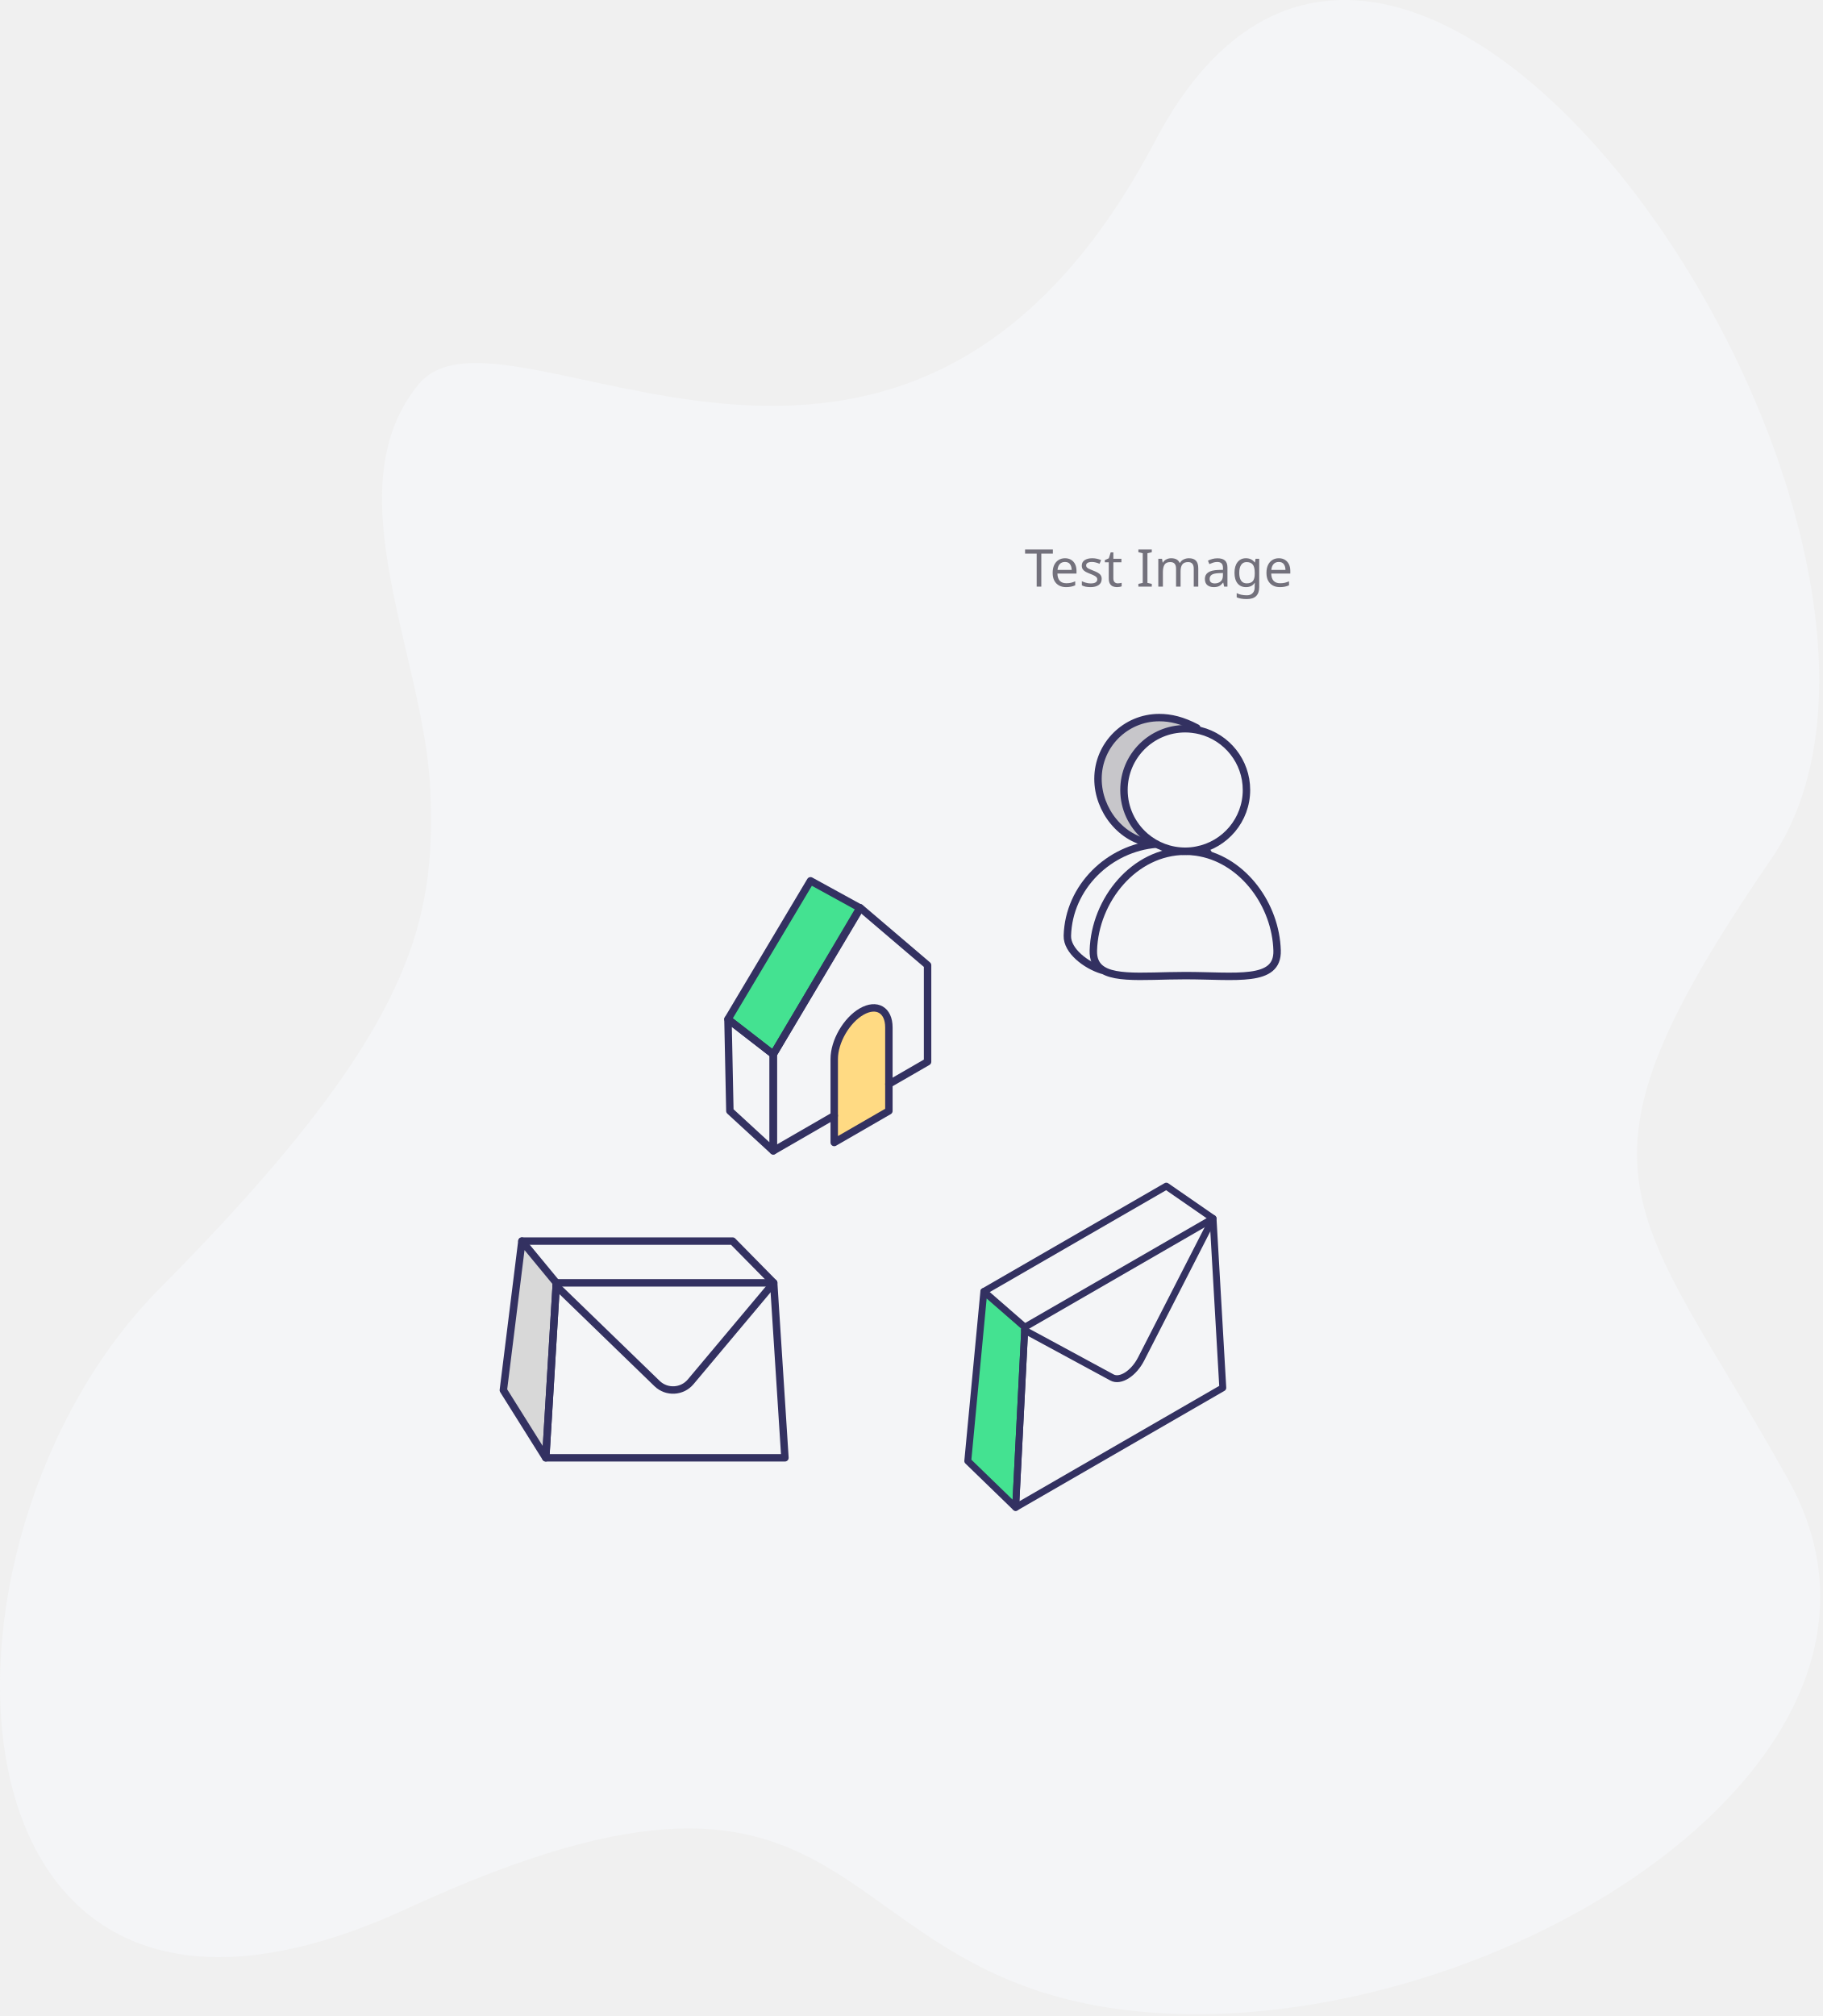
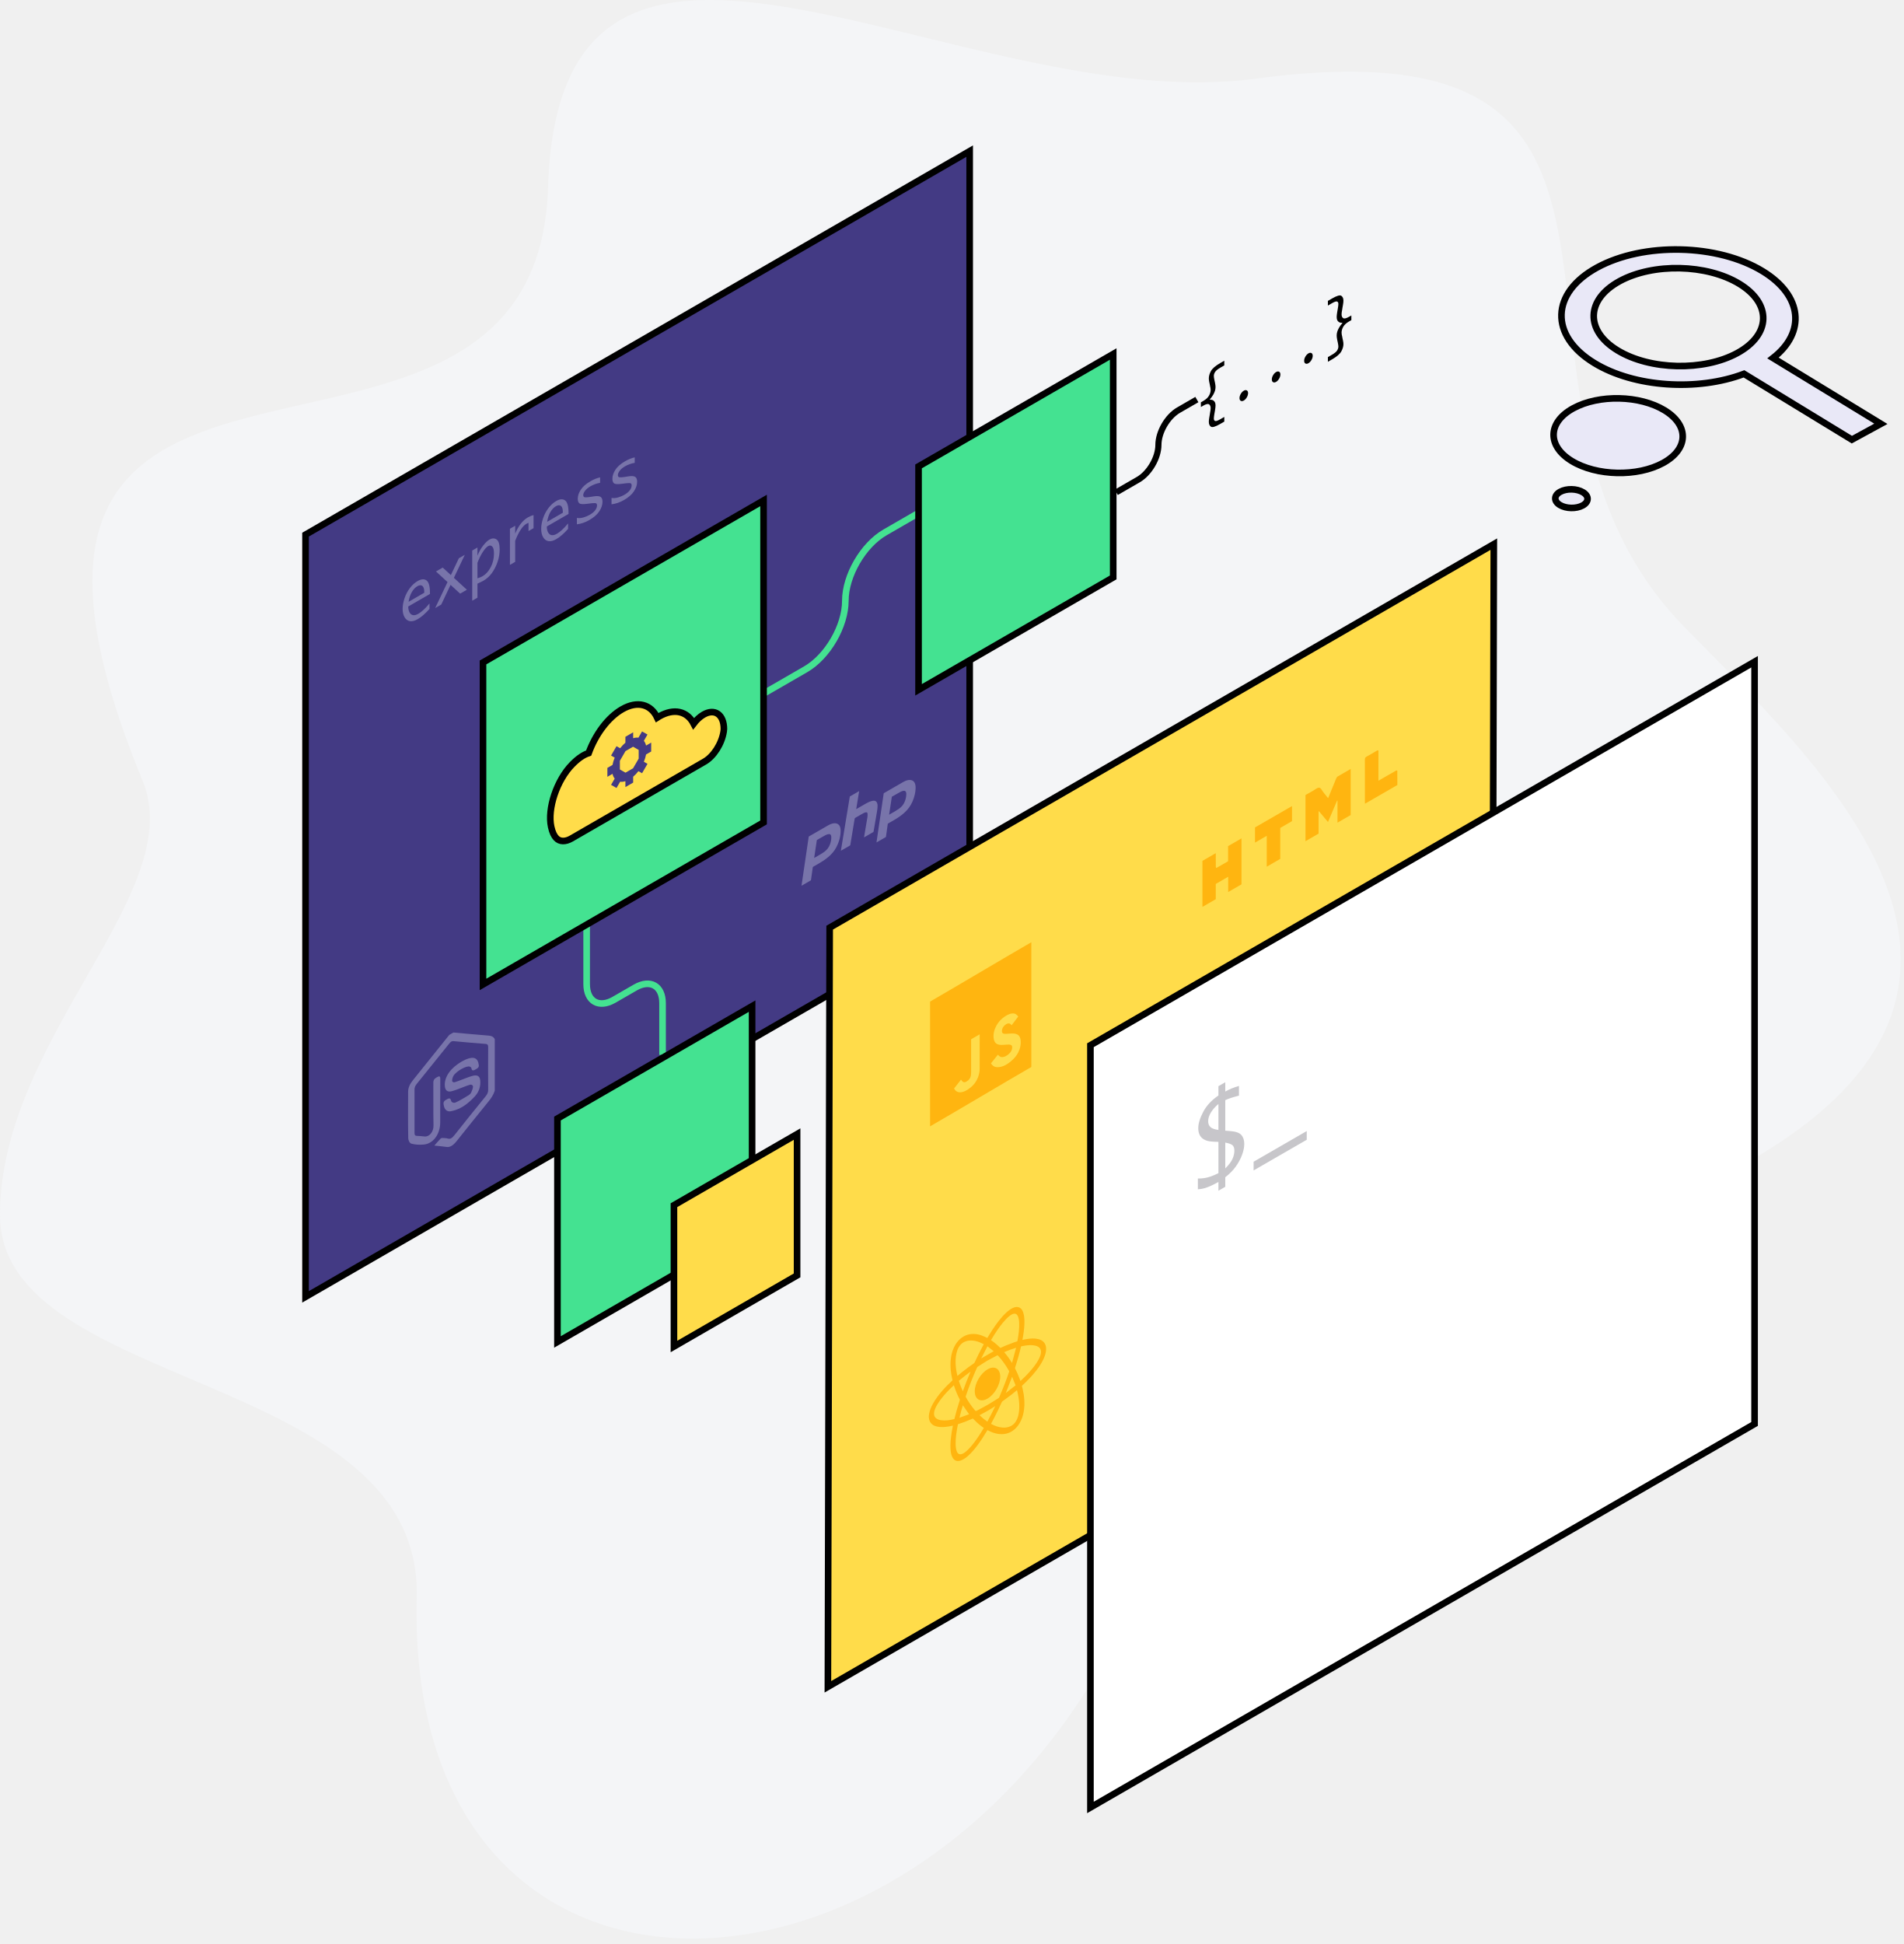
- <svg xmlns="http://www.w3.org/2000/svg" width="491px" height="543px" viewBox="0 0 491 543" version="1.1">
+ <svg xmlns="http://www.w3.org/2000/svg" xmlns:xlink="http://www.w3.org/1999/xlink" width="288px" height="294px" viewBox="0 0 288 294" version="1.1">
+   <defs>
+     <polygon id="path-1" points="0 0.823 287.5 0.823 287.5 294 0 294" />
+   </defs>
  <g id="Page-1" stroke="none" stroke-width="1" fill="none" fill-rule="evenodd">
-     <g id="Group">
-       <g id="Group-33">
-         <g id="Group-32">
-           <path d="M112.814,103.47 C136.065,75.37 243.018,167.477 311.219,37.903 C379.421,-91.671 535.976,145.621 477.074,231.483 C418.173,317.345 439.873,323.59 481.724,398.524 C523.575,473.458 404.222,548.393 311.219,542.148 C218.217,535.903 238.367,454.725 109.714,514.048 C-18.94,573.371 -25.14,415.696 43.062,347.007 C111.264,278.317 117.464,248.656 115.914,212.75 C114.364,176.844 89.563,131.571 112.814,103.47 Z" id="Stroke-29" fill="#F4F5F7" />
-           <path d="M224.73,307.724 L224.73,285.224 C224.73,280.53 228.026,274.822 232.091,272.474 C236.157,270.127 239.453,272.03 239.453,276.724 L239.453,299.224 L224.73,307.724 Z" id="Stroke-3" stroke="#333161" stroke-width="2" fill="#FFDA83" stroke-linecap="round" stroke-linejoin="round" />
-           <polygon id="Stroke-5" stroke="#333161" stroke-width="2" fill="#44E291" stroke-linecap="round" stroke-linejoin="round" points="208.307 283.974 196.102 274.521 218.343 237.242 231.77 244.612" />
-           <path d="M310.371,227.159 C302.161,226.219 295.781,218.239 295.781,209.779 C295.781,200.669 303.171,193.279 312.281,193.279 C315.371,193.279 318.538,194.027 322.403,196.059" id="Stroke-7" stroke="#333161" stroke-width="2" fill="#C7C6CA" stroke-linecap="round" stroke-linejoin="round" />
-           <path d="M296.781,261.279 C292.587,259.98 287.41,256.117 287.531,252.029 C287.901,238.939 298.741,228.369 311.601,227.359" id="Stroke-9" stroke="#333161" stroke-width="2" stroke-linecap="round" stroke-linejoin="round" />
-           <path d="M325.401,229.689 C324.071,229.419 322.691,229.279 321.281,229.279 C322.34,229.279 323.38,229.179 324.38,228.979 C324.731,229.199 325.071,229.439 325.401,229.689 Z" id="Stroke-11" stroke="#333161" stroke-width="2" stroke-linecap="round" stroke-linejoin="round" />
-           <path d="M335.781,212.779 C335.781,220.829 330.011,227.539 322.381,228.979 C321.381,229.179 320.341,229.279 319.281,229.279 C315.201,229.279 311.481,227.799 308.601,225.359 C308.521,225.299 308.451,225.229 308.371,225.159 C304.941,222.139 302.781,217.709 302.781,212.779 C302.781,203.669 310.171,196.279 319.281,196.279 C319.931,196.279 320.561,196.319 321.191,196.399 C321.927,196.483 322.647,196.616 323.35,196.794 C330.493,198.602 335.781,205.077 335.781,212.779 Z" id="Stroke-13" stroke="#333161" stroke-width="2" fill="#F4F5F7" stroke-linecap="round" stroke-linejoin="round" />
-           <path d="M344.031,256.029 C344.281,264.779 332.951,262.779 319.281,262.779 C307.371,262.779 297.241,264.299 295.001,258.899 L294.991,258.899 C294.661,258.109 294.501,257.159 294.531,256.029 C294.921,242.369 305.611,229.279 319.281,229.279 C320.691,229.279 322.071,229.419 323.401,229.689 C335.041,231.979 343.681,243.779 344.031,256.029 Z" id="Stroke-15" stroke="#333161" stroke-width="2" stroke-linecap="round" stroke-linejoin="round" />
-           <polygon id="Stroke-17" stroke="#333161" stroke-width="2" fill="#D8D8D8" stroke-linecap="round" stroke-linejoin="round" points="149.873 345.529 140.592 334.28 135.594 374.438 147.018 392.653" />
-           <polygon id="Stroke-19" stroke="#333161" stroke-width="2" stroke-linecap="round" stroke-linejoin="round" points="147.017 392.653 149.872 345.529 208.421 345.529 211.452 392.653" />
-           <path d="M149.781,346.279 L177.001,372.648 C179.584,375.151 183.748,374.935 186.059,372.18 L208.422,345.529 L197.346,334.279 L140.592,334.279" id="Stroke-21" stroke="#333161" stroke-width="2" stroke-linecap="round" stroke-linejoin="round" />
-           <polygon id="Stroke-23" stroke="#333161" stroke-width="1.861" fill="#44E291" stroke-linecap="round" stroke-linejoin="round" points="276.072 357.467 265.034 347.859 260.705 393.516 273.598 406.019" />
-           <polygon id="Stroke-25" stroke="#333161" stroke-width="1.861" stroke-linecap="round" stroke-linejoin="round" points="273.599 406.018 276.072 357.466 326.776 328.192 329.401 373.801" />
-           <path d="M275.992,358.263 L299.565,371.022 C301.802,372.233 305.408,369.936 307.41,366.025 L326.776,328.192 L314.185,319.48 L265.034,347.858" id="Stroke-27" stroke="#333161" stroke-width="1.861" stroke-linecap="round" stroke-linejoin="round" />
-           <polyline id="Stroke-1" stroke="#333161" stroke-width="2" stroke-linecap="round" stroke-linejoin="round" points="224.73 300.492 208.307 309.974 208.307 283.974 231.69 244.474 249.876 259.974 249.876 285.974 239.453 291.992" />
-           <polygon id="Stroke-2" stroke="#333161" stroke-width="2" stroke-linecap="round" stroke-linejoin="round" points="208.307 283.974 196.102 274.521 196.616 299.224 208.307 309.974" />
-         </g>
+     <g id="Group-108" transform="translate(0, -1)">
+       <g id="Group-3" transform="translate(0, 0.177)">
+         <mask id="mask-2" fill="white">
+           <use xlink:href="#path-1" />
+         </mask>
+         <g id="Clip-2" />
+         <path d="M21.589,118.936 C28.534,135.777 -0,157.797 -0,184.567 C-0,211.338 63.922,208.057 63.04,242.427 C61.314,309.784 135.193,309.579 167.532,251.062 C203.802,185.431 181.23,205.912 234.891,188.885 C324.701,160.387 277.131,118.557 254.753,95.62 C220.21,60.213 260.798,3.218 189.985,12.717 C145.11,18.737 84.63,-27.007 82.902,29.125 C81.176,85.257 -12.953,35.17 21.589,118.936" id="Fill-1" fill="#F4F5F7" mask="url(#mask-2)" />
      </g>
-       <text id="Test-Image" font-family="Menlo-Regular, Menlo" font-size="14" font-weight="normal" fill="#73717C">
-         <tspan x="276" y="158">Test Image</tspan>
-       </text>
+       <path d="M262.796,54.391 C257.706,57.169 249.591,56.988 244.671,53.988 C239.751,50.987 239.889,46.303 244.98,43.525 C250.069,40.747 258.185,40.928 263.105,43.928 C268.025,46.929 267.887,51.613 262.796,54.391 M241.586,41.455 C234.557,45.291 234.365,51.76 241.16,55.904 C247.23,59.605 256.812,60.189 263.8,57.539 L280.115,67.49 L284.505,65.095 L268.19,55.144 C273.164,51.266 272.686,45.714 266.616,42.012 C259.821,37.869 248.615,37.619 241.586,41.455" id="Fill-4" fill="#E9E8F7" />
+       <path d="M262.796,54.391 C257.706,57.169 249.591,56.988 244.671,53.988 C239.751,50.987 239.889,46.303 244.98,43.525 C250.069,40.747 258.185,40.928 263.105,43.928 C268.025,46.929 267.887,51.613 262.796,54.391 Z M241.586,41.455 C234.557,45.291 234.365,51.76 241.16,55.904 C247.23,59.605 256.812,60.189 263.8,57.539 L280.115,67.49 L284.505,65.095 L268.19,55.144 C273.164,51.266 272.686,45.714 266.616,42.012 C259.821,37.869 248.615,37.619 241.586,41.455 Z" id="Stroke-6" stroke="#000000" />
+       <path d="M251.787,63.053 C255.536,65.339 255.431,68.908 251.552,71.025 C247.674,73.141 241.491,73.004 237.742,70.718 C233.994,68.431 234.1,64.863 237.977,62.746 C241.855,60.629 248.039,60.767 251.787,63.053" id="Fill-8" fill="#E9E8F7" />
+       <path d="M251.787,63.053 C255.536,65.339 255.431,68.908 251.552,71.025 C247.674,73.141 241.491,73.004 237.742,70.718 C233.994,68.431 234.1,64.863 237.977,62.746 C241.855,60.629 248.039,60.767 251.787,63.053 Z" id="Stroke-10" stroke="#000000" />
+       <path d="M239.453,75.453 C240.39,76.025 240.363,76.917 239.394,77.446 C238.425,77.975 236.879,77.941 235.941,77.369 C235.005,76.798 235.031,75.905 236,75.376 C236.97,74.847 238.516,74.882 239.453,75.453" id="Fill-12" fill="#E9E8F7" />
+       <path d="M239.453,75.453 C240.39,76.025 240.363,76.917 239.394,77.446 C238.425,77.975 236.879,77.941 235.941,77.369 C235.005,76.798 235.031,75.905 236,75.376 C236.97,74.847 238.516,74.882 239.453,75.453 Z" id="Stroke-14" stroke="#000000" />
+       <polygon id="Fill-16" fill="#433A84" points="146.674 139.131 46.215 197.131 46.215 81.855 146.674 23.855" />
+       <polygon id="Stroke-18" stroke="#000000" points="146.674 139.131 46.215 197.131 46.215 81.855 146.674 23.855" />
+       <path d="M88.738,140.817 L88.738,149.836 C88.738,152.462 90.594,153.52 92.883,152.198 L96.076,150.355 C98.365,149.033 100.22,150.091 100.22,152.718 L100.22,160.539" id="Stroke-20" stroke="#44E291" />
+       <path d="M115.32,105.998 L121.867,102.218 C125.181,100.304 127.868,95.669 127.868,91.866 C127.868,88.062 130.555,83.428 133.87,81.514 L139.326,78.364" id="Stroke-22" stroke="#44E291" />
+       <polygon id="Fill-24" fill="#44E291" points="115.497 125.381 73.061 149.881 73.061 101.187 115.497 76.687" />
+       <polygon id="Stroke-26" stroke="#000000" points="115.497 125.381 73.061 149.881 73.061 101.187 115.497 76.687" />
+       <polygon id="Fill-28" fill="#44E291" points="168.387 88.325 138.942 105.325 138.942 71.537 168.387 54.536" />
+       <polygon id="Stroke-30" stroke="#000000" points="168.387 88.325 138.942 105.325 138.942 71.537 168.387 54.536" />
+       <polygon id="Fill-32" fill="#44E291" points="113.765 186.95 84.32 203.95 84.32 170.162 113.765 153.162" />
+       <polygon id="Stroke-34" stroke="#000000" points="113.765 186.95 84.32 203.95 84.32 170.162 113.765 153.162" />
+       <polygon id="Fill-36" fill="#FFDC4A" points="120.568 193.885 101.943 204.638 101.943 183.266 120.568 172.513" />
+       <polygon id="Stroke-38" stroke="#000000" points="120.568 193.885 101.943 204.638 101.943 183.266 120.568 172.513" />
+       <polygon id="Fill-40" fill="#FFDC4A" points="225.686 198.104 125.228 256.104 125.498 141.293 225.957 83.293" />
+       <polygon id="Stroke-42" stroke="#000000" points="225.686 198.104 125.228 256.104 125.498 141.293 225.957 83.293" />
+       <path d="M146.894,158.174 L146.894,158.282 C146.894,159.911 146.895,161.541 146.893,163.172 C146.893,163.304 146.886,163.442 146.868,163.584 C146.828,163.884 146.712,164.168 146.455,164.381 C146.063,164.704 145.791,164.759 145.57,164.535 C145.51,164.474 145.458,164.402 145.404,164.334 C145.391,164.318 145.379,164.301 145.364,164.28 C145.011,164.729 144.663,165.173 144.315,165.615 C144.32,165.631 144.322,165.64 144.326,165.647 C144.539,166.018 144.849,166.222 145.292,166.192 C145.799,166.156 146.328,165.872 146.861,165.429 C147.306,165.059 147.668,164.586 147.909,163.99 C148.104,163.506 148.183,163.05 148.184,162.622 C148.188,160.912 148.187,159.205 148.187,157.498 C148.187,157.476 148.184,157.456 148.182,157.43 C147.754,157.677 147.331,157.922 146.894,158.174 M149.895,161.813 C149.908,161.835 149.915,161.851 149.924,161.865 C150.13,162.18 150.412,162.374 150.789,162.393 C151.598,162.435 152.444,161.996 153.305,161.144 C153.687,160.767 153.989,160.306 154.189,159.777 C154.366,159.313 154.415,158.891 154.396,158.493 C154.37,157.909 154.164,157.533 153.753,157.39 C153.481,157.294 153.173,157.287 152.855,157.306 C152.59,157.321 152.32,157.352 152.06,157.355 C151.934,157.356 151.813,157.331 151.71,157.281 C151.474,157.166 151.47,156.522 151.951,156.078 C152.233,155.817 152.61,155.657 152.856,155.883 C152.912,155.935 152.961,155.995 153.018,156.055 C153.35,155.618 153.682,155.181 154.014,154.745 C154.011,154.734 154.011,154.726 154.007,154.721 C153.792,154.414 153.508,154.227 153.1,154.271 C152.617,154.323 152.115,154.591 151.611,155.016 C151.137,155.416 150.757,155.926 150.505,156.561 C150.318,157.032 150.263,157.46 150.287,157.862 C150.318,158.38 150.491,158.74 150.84,158.905 C151.114,159.034 151.436,159.043 151.772,159.019 C152.044,159 152.319,158.973 152.585,158.97 C152.711,158.968 152.831,158.994 152.935,159.043 C153.096,159.119 153.136,159.323 153.087,159.592 C153.033,159.888 152.867,160.136 152.653,160.342 C152.324,160.661 151.994,160.833 151.671,160.87 C151.371,160.905 151.164,160.761 150.991,160.558 C150.976,160.542 150.961,160.527 150.945,160.508 C150.592,160.946 150.247,161.376 149.895,161.813 M140.684,171.345 L140.684,152.476 C145.29,149.817 151.395,146.158 156,143.499 L156,162.368 C151.395,165.027 145.29,168.686 140.684,171.345" id="Fill-44" fill="#FFB510" />
+       <path d="M199.45,123.731 L199.45,127.074 C198.778,127.462 198.136,127.833 197.473,128.215 L197.473,121.232 C197.993,120.932 198.501,120.678 199.002,120.338 C199.442,120.039 199.693,120.067 199.892,120.4 C200.142,120.819 200.46,121.161 200.749,121.535 C200.788,121.585 200.833,121.63 200.897,121.704 C200.985,121.49 201.057,121.315 201.129,121.141 C201.454,120.343 201.775,119.546 202.106,118.75 C202.15,118.644 202.238,118.492 202.306,118.451 C202.967,118.056 203.627,117.68 204.304,117.289 L204.304,124.265 C203.654,124.641 202.997,125.02 202.313,125.415 L202.313,122.087 C202.291,122.089 202.267,122.092 202.245,122.094 C201.795,123.152 201.345,124.21 200.875,125.313 C200.404,124.752 199.955,124.215 199.506,123.679 C199.487,123.696 199.469,123.713 199.45,123.731" id="Fill-46" fill="#FFB510" />
+       <path d="M187.789,127.793 L187.789,134.745 C187.124,135.128 186.467,135.508 185.78,135.904 L185.78,133.595 C185.143,133.963 184.532,134.316 183.9,134.681 L183.9,136.988 C183.221,137.38 182.562,137.76 181.882,138.153 L181.882,131.193 C182.549,130.808 183.207,130.428 183.901,130.027 L183.901,130.777 C183.901,131.224 183.896,131.673 183.906,132.114 C183.908,132.185 183.976,132.275 184.017,132.253 C184.59,131.935 185.164,131.6 185.763,131.254 L185.763,128.962 C186.449,128.566 187.111,128.184 187.789,127.793" id="Fill-48" fill="#FFB510" />
+       <path d="M195.432,122.905 L195.432,125.183 C194.848,125.521 194.269,125.855 193.653,126.211 L193.653,130.894 C192.957,131.295 192.299,131.676 191.612,132.072 L191.612,127.404 C191.004,127.754 190.425,128.089 189.833,128.43 L189.833,126.137 C191.697,125.062 193.552,123.99 195.432,122.905" id="Fill-50" fill="#FFB510" />
+       <path d="M208.503,119.076 C208.978,118.802 209.419,118.547 209.861,118.291 C210.298,118.04 210.733,117.782 211.17,117.543 C211.236,117.507 211.357,117.525 211.358,117.573 C211.371,118.278 211.367,118.993 211.367,119.722 C209.726,120.671 208.11,121.603 206.471,122.549 C206.467,122.451 206.459,122.361 206.459,122.264 C206.459,120.138 206.463,118.01 206.454,115.888 C206.453,115.639 206.513,115.534 206.728,115.415 C207.241,115.136 207.756,114.837 208.27,114.526 C208.455,114.415 208.508,114.451 208.507,114.663 C208.499,116.025 208.503,117.382 208.503,118.74 L208.503,119.076 Z" id="Fill-52" fill="#FFB510" />
+       <polygon id="Fill-54" fill="#FFFFFF" points="265.4 216.351 164.941 274.351 164.941 159.075 265.4 101.075" />
+       <polygon id="Stroke-56" stroke="#000000" points="265.4 216.351 164.941 274.351 164.941 159.075 265.4 101.075" />
+       <path d="M185.337,173.8 L185.337,177.706 C185.875,177.175 186.238,176.695 186.429,176.265 C186.618,175.836 186.714,175.423 186.714,175.027 C186.714,174.642 186.62,174.366 186.433,174.2 C186.245,174.033 185.88,173.9 185.337,173.8 Z M184.301,171.884 L184.301,167.961 C183.803,168.379 183.419,168.816 183.15,169.271 C182.881,169.727 182.748,170.154 182.748,170.557 C182.748,170.936 182.861,171.234 183.091,171.449 C183.321,171.665 183.725,171.81 184.301,171.884 Z M184.301,181.082 L184.301,179.749 C183.97,179.94 183.626,180.118 183.271,180.284 C182.914,180.45 182.58,180.582 182.269,180.68 C181.957,180.778 181.599,180.839 181.193,180.863 L181.193,179.233 C181.52,179.237 181.839,179.217 182.154,179.171 C182.468,179.126 182.799,179.042 183.148,178.92 C183.496,178.798 183.881,178.632 184.301,178.424 L184.301,173.693 L183.508,173.659 C182.004,173.604 181.252,172.923 181.252,171.615 C181.252,170.919 181.502,170.096 182.002,169.149 C182.501,168.201 183.268,167.378 184.301,166.678 L184.301,165.269 L185.337,164.671 L185.337,166.08 C185.922,165.743 186.612,165.46 187.409,165.233 L187.409,166.701 L187.149,166.766 C186.402,166.961 185.798,167.165 185.337,167.38 L185.337,172 L186.169,172.063 C186.95,172.128 187.485,172.325 187.775,172.656 C188.064,172.988 188.209,173.433 188.209,173.993 C188.209,174.497 188.099,175.05 187.879,175.649 C187.659,176.249 187.343,176.837 186.933,177.414 C186.523,177.991 185.99,178.532 185.337,179.04 L185.337,180.484 L184.301,181.082 Z" id="Fill-58" fill="#C7C6CA" />
+       <polygon id="Fill-60" fill="#C7C6CA" points="189.622 178.009 189.622 176.693 197.66 172.052 197.66 173.368" />
+       <path d="M61.8,92.016 L64.175,90.644 L64.175,90.513 C64.175,90.067 64.079,89.767 63.89,89.615 C63.699,89.462 63.445,89.475 63.126,89.66 C62.805,89.847 62.528,90.141 62.293,90.543 C62.058,90.947 61.894,91.438 61.8,92.016 Z M64.967,93.091 C64.334,93.799 63.734,94.32 63.169,94.645 C62.74,94.894 62.356,94.993 62.018,94.942 C61.68,94.894 61.409,94.701 61.205,94.364 C61.002,94.025 60.901,93.599 60.901,93.081 C60.901,92.581 60.997,92.046 61.191,91.475 C61.383,90.906 61.654,90.391 62.001,89.934 C62.348,89.478 62.734,89.127 63.159,88.882 C63.726,88.555 64.18,88.523 64.524,88.787 C64.865,89.053 65.035,89.668 65.035,90.632 L65.035,90.828 L61.753,92.722 C61.753,93.102 61.823,93.409 61.96,93.642 C62.098,93.876 62.279,94.008 62.504,94.034 C62.729,94.062 62.985,93.993 63.272,93.828 C63.783,93.532 64.35,93.01 64.967,92.26 L64.967,93.091 Z" id="Fill-62" fill="#7874AA" />
+       <polygon id="Fill-64" fill="#7874AA" points="66.744 92.429 65.828 92.958 67.694 89.03 65.946 87.424 66.965 86.836 68.199 87.97 69.408 85.426 70.308 84.906 68.658 88.39 70.62 90.192 69.601 90.779 68.154 89.452" />
+       <path d="M72.221,86.114 L72.221,88.46 C72.507,88.379 72.772,88.27 73.013,88.13 C73.493,87.853 73.899,87.403 74.226,86.781 C74.555,86.159 74.719,85.471 74.719,84.721 C74.719,84.175 74.63,83.816 74.45,83.647 C74.272,83.475 74.068,83.456 73.842,83.587 C73.593,83.73 73.322,84.03 73.024,84.489 C72.727,84.948 72.458,85.49 72.221,86.114 Z M72.221,85.031 C72.465,84.434 72.756,83.922 73.095,83.494 C73.433,83.067 73.743,82.772 74.029,82.607 C74.426,82.378 74.784,82.369 75.102,82.58 C75.421,82.791 75.581,83.296 75.581,84.098 C75.581,84.732 75.475,85.358 75.262,85.977 C75.051,86.597 74.768,87.153 74.417,87.645 C74.064,88.138 73.627,88.534 73.108,88.835 C72.959,88.92 72.732,89.033 72.425,89.174 C72.38,89.194 72.312,89.226 72.221,89.267 L72.221,91.391 L71.428,91.849 L71.428,84.26 L72.221,83.802 L72.221,85.031 Z" id="Fill-66" fill="#7874AA" />
+       <path d="M77.133,86.431 L77.133,80.966 L77.927,80.508 L77.927,81.702 C78.173,81.11 78.457,80.609 78.777,80.202 C79.096,79.792 79.453,79.475 79.845,79.249 C80.131,79.083 80.419,78.968 80.705,78.903 L80.705,80.875 L79.944,81.316 L79.944,80.068 C79.809,80.119 79.704,80.166 79.627,80.211 C79.331,80.381 79.041,80.683 78.757,81.114 C78.472,81.547 78.195,82.107 77.927,82.798 L77.927,85.973 L77.133,86.431 Z" id="Fill-68" fill="#7874AA" />
+       <path d="M82.76,79.914 L85.135,78.542 L85.135,78.411 C85.135,77.966 85.039,77.666 84.85,77.513 C84.659,77.36 84.405,77.374 84.086,77.559 C83.765,77.745 83.488,78.039 83.252,78.442 C83.018,78.845 82.854,79.336 82.76,79.914 Z M85.927,80.989 C85.294,81.698 84.694,82.218 84.129,82.544 C83.699,82.792 83.316,82.891 82.978,82.841 C82.64,82.792 82.368,82.599 82.165,82.262 C81.962,81.924 81.861,81.497 81.861,80.979 C81.861,80.479 81.956,79.945 82.151,79.374 C82.343,78.804 82.614,78.29 82.961,77.833 C83.307,77.377 83.694,77.026 84.119,76.781 C84.686,76.454 85.14,76.422 85.484,76.686 C85.825,76.952 85.995,77.567 85.995,78.531 L85.995,78.726 L82.713,80.621 C82.713,81 82.781,81.307 82.92,81.541 C83.058,81.775 83.239,81.907 83.464,81.933 C83.689,81.961 83.945,81.892 84.232,81.726 C84.741,81.431 85.309,80.908 85.927,80.158 L85.927,80.989 Z" id="Fill-70" fill="#7874AA" />
+       <path d="M87.263,80.294 L87.263,79.33 C87.581,79.385 87.918,79.357 88.273,79.249 C88.628,79.14 88.93,79.014 89.177,78.871 C89.578,78.64 89.867,78.398 90.043,78.148 C90.22,77.898 90.306,77.663 90.306,77.441 C90.306,77.294 90.266,77.192 90.184,77.135 C90.101,77.079 89.896,77.067 89.57,77.103 L89.296,77.134 L88.746,77.201 C88.156,77.279 87.784,77.249 87.629,77.113 C87.473,76.982 87.394,76.756 87.394,76.436 C87.394,75.986 87.546,75.528 87.85,75.063 C88.153,74.597 88.645,74.169 89.325,73.776 C89.834,73.482 90.317,73.289 90.772,73.195 L90.772,74.022 C90.248,74.108 89.755,74.286 89.295,74.552 C88.958,74.747 88.695,74.965 88.506,75.21 C88.317,75.455 88.223,75.678 88.223,75.879 C88.223,76.075 88.304,76.185 88.47,76.206 C88.632,76.23 88.896,76.213 89.263,76.155 L89.802,76.069 C90.293,75.991 90.638,76.015 90.838,76.141 C91.035,76.268 91.135,76.513 91.135,76.876 C91.135,77.348 90.976,77.829 90.659,78.316 C90.342,78.804 89.835,79.25 89.139,79.652 C88.531,80.003 87.906,80.217 87.263,80.294" id="Fill-72" fill="#7874AA" />
+       <path d="M92.502,77.268 L92.502,76.305 C92.82,76.359 93.156,76.331 93.513,76.223 C93.867,76.115 94.169,75.988 94.417,75.846 C94.816,75.614 95.106,75.373 95.282,75.122 C95.459,74.872 95.546,74.638 95.546,74.415 C95.546,74.268 95.506,74.166 95.423,74.11 C95.341,74.053 95.136,74.042 94.808,74.078 L94.535,74.108 L93.985,74.176 C93.395,74.254 93.023,74.223 92.868,74.088 C92.712,73.956 92.634,73.73 92.634,73.411 C92.634,72.96 92.786,72.502 93.089,72.037 C93.391,71.572 93.883,71.143 94.564,70.75 C95.073,70.456 95.556,70.263 96.01,70.169 L96.01,70.997 C95.487,71.083 94.995,71.26 94.533,71.527 C94.197,71.721 93.935,71.939 93.746,72.184 C93.557,72.429 93.462,72.652 93.462,72.854 C93.462,73.05 93.543,73.159 93.708,73.181 C93.871,73.205 94.136,73.187 94.502,73.129 L95.041,73.044 C95.533,72.965 95.877,72.989 96.076,73.116 C96.274,73.243 96.374,73.487 96.374,73.85 C96.374,74.322 96.216,74.803 95.898,75.291 C95.582,75.778 95.075,76.225 94.378,76.626 C93.771,76.977 93.145,77.191 92.502,77.268" id="Fill-74" fill="#7874AA" />
+       <path d="M182.981,61.434 C183.226,61.44 183.406,61.483 183.522,61.559 C183.636,61.637 183.721,61.733 183.78,61.852 C183.835,61.97 183.864,62.126 183.864,62.32 C183.864,62.494 183.837,62.736 183.786,63.047 L183.685,63.624 C183.632,63.938 183.607,64.163 183.607,64.3 C183.607,64.486 183.668,64.607 183.794,64.664 C183.921,64.72 184.18,64.635 184.573,64.408 L185.19,64.052 L185.19,64.76 L184.566,65.12 C183.839,65.539 183.374,65.675 183.163,65.529 C182.954,65.381 182.85,65.139 182.85,64.801 C182.85,64.621 182.87,64.417 182.91,64.187 L182.981,63.781 L183.048,63.344 L183.096,63.074 C183.115,62.951 183.125,62.836 183.125,62.73 C183.125,62.447 183.042,62.252 182.876,62.147 C182.71,62.041 182.418,62.11 182.001,62.351 L181.648,62.555 L181.648,61.847 L182.001,61.643 C182.415,61.405 182.704,61.139 182.873,60.843 C183.041,60.549 183.125,60.253 183.125,59.958 C183.125,59.849 183.115,59.748 183.096,59.655 L183.048,59.445 L182.981,59.087 L182.91,58.763 C182.87,58.576 182.85,58.392 182.85,58.213 C182.85,57.878 182.954,57.516 183.163,57.125 C183.374,56.735 183.839,56.331 184.566,55.912 L185.19,55.552 L185.19,56.259 L184.573,56.615 C184.183,56.84 183.923,57.055 183.798,57.258 C183.669,57.462 183.607,57.658 183.607,57.847 C183.607,57.981 183.632,58.176 183.685,58.429 L183.786,58.892 C183.837,59.142 183.864,59.352 183.864,59.526 C183.864,59.722 183.835,59.91 183.78,60.094 C183.721,60.277 183.636,60.474 183.522,60.683 C183.406,60.892 183.226,61.142 182.981,61.434" id="Fill-76" fill="#000000" />
+       <path d="M188.138,61.575 C187.959,61.678 187.807,61.693 187.68,61.619 C187.553,61.548 187.49,61.409 187.49,61.205 C187.49,60.998 187.554,60.785 187.682,60.567 C187.811,60.348 187.963,60.188 188.138,60.087 C188.313,59.986 188.464,59.971 188.593,60.041 C188.722,60.111 188.785,60.25 188.785,60.457 C188.785,60.661 188.722,60.872 188.596,61.091 C188.468,61.311 188.316,61.472 188.138,61.575" id="Fill-78" fill="#000000" />
+       <path d="M193.026,58.752 C192.848,58.855 192.696,58.87 192.569,58.796 C192.441,58.725 192.378,58.586 192.378,58.382 C192.378,58.175 192.442,57.962 192.571,57.744 C192.699,57.525 192.851,57.365 193.026,57.264 C193.202,57.163 193.353,57.148 193.481,57.218 C193.61,57.288 193.674,57.427 193.674,57.634 C193.674,57.838 193.611,58.049 193.484,58.268 C193.356,58.488 193.204,58.649 193.026,58.752" id="Fill-80" fill="#000000" />
+       <path d="M197.917,55.929 C197.738,56.032 197.586,56.047 197.459,55.973 C197.332,55.902 197.269,55.763 197.269,55.559 C197.269,55.352 197.332,55.139 197.461,54.921 C197.59,54.702 197.742,54.542 197.917,54.441 C198.092,54.34 198.243,54.325 198.372,54.395 C198.5,54.465 198.564,54.604 198.564,54.811 C198.564,55.015 198.501,55.226 198.374,55.445 C198.247,55.665 198.095,55.826 197.917,55.929" id="Fill-82" fill="#000000" />
+       <path d="M203.073,49.834 C202.826,49.827 202.645,49.785 202.53,49.709 C202.414,49.632 202.329,49.535 202.273,49.417 C202.218,49.298 202.189,49.142 202.189,48.947 C202.189,48.773 202.215,48.532 202.265,48.223 L202.364,47.646 C202.418,47.331 202.444,47.105 202.444,46.967 C202.444,46.78 202.382,46.659 202.256,46.602 C202.13,46.545 201.87,46.629 201.477,46.856 L200.86,47.212 L200.86,46.505 L201.485,46.144 C202.212,45.725 202.68,45.588 202.892,45.735 C203.102,45.883 203.209,46.124 203.209,46.459 C203.209,46.642 203.187,46.849 203.144,47.081 L203.073,47.487 L203.006,47.923 L202.957,48.189 C202.938,48.315 202.929,48.432 202.929,48.538 C202.929,48.818 203.012,49.011 203.177,49.115 C203.344,49.221 203.636,49.152 204.055,48.91 L204.409,48.706 L204.409,49.414 L204.055,49.618 C203.641,49.857 203.35,50.125 203.182,50.421 C203.013,50.718 202.929,51.014 202.929,51.31 C202.929,51.416 202.938,51.515 202.957,51.608 L203.006,51.822 L203.073,52.181 L203.144,52.505 C203.187,52.69 203.209,52.872 203.209,53.052 C203.209,53.39 203.102,53.752 202.892,54.141 C202.68,54.529 202.212,54.933 201.485,55.352 L200.86,55.713 L200.86,55.005 L201.477,54.649 C201.87,54.422 202.13,54.208 202.256,54.006 C202.382,53.804 202.444,53.608 202.444,53.42 C202.444,53.286 202.418,53.093 202.364,52.841 L202.265,52.377 C202.215,52.126 202.189,51.915 202.189,51.741 C202.189,51.546 202.218,51.357 202.273,51.175 C202.329,50.991 202.414,50.795 202.53,50.585 C202.645,50.376 202.826,50.125 203.073,49.834" id="Fill-84" fill="#000000" />
+       <path d="M168.852,75.455 L172.176,73.536 C173.859,72.564 175.223,70.211 175.223,68.28 C175.223,66.35 176.587,63.997 178.27,63.025 L181.04,61.426" id="Stroke-86" stroke="#000000" stroke-width="0.928" />
+       <path d="M150.282,205.366 C150.287,205.358 150.291,205.35 150.296,205.343 C149.988,205.1 149.681,204.858 149.362,204.605 C149.042,205.229 148.732,205.83 148.418,206.442 C149.053,206.076 149.668,205.721 150.282,205.366 Z M145.13,215.416 C145.612,215.239 146.096,215.061 146.586,214.882 C146.266,214.422 145.955,213.975 145.645,213.53 C145.59,213.64 145.152,215.233 145.13,215.416 Z M153.62,210.513 C153.439,210.069 153.265,209.642 153.091,209.212 C152.77,210.042 152.457,210.851 152.137,211.678 C152.63,211.291 153.116,210.909 153.62,210.513 Z M145.031,209.832 C145.205,210.387 145.407,210.904 145.64,211.404 C145.995,210.408 146.38,209.429 146.806,208.438 C146.199,208.876 145.614,209.334 145.031,209.832 Z M153.698,204.824 C153.092,205.01 152.503,205.229 151.892,205.494 C152.327,205.991 152.713,206.53 153.064,207.111 C153.072,207.106 153.08,207.101 153.088,207.097 C153.29,206.344 153.492,205.591 153.698,204.824 Z M149.349,216.001 C149.772,215.231 150.164,214.46 150.54,213.658 C149.741,214.174 148.96,214.62 148.164,215.029 C148.541,215.395 148.929,215.715 149.349,216.001 Z M144.358,215.615 C144.364,215.595 144.369,215.582 144.372,215.57 C144.598,214.636 144.874,213.696 145.178,212.752 C145.189,212.719 145.184,212.677 145.173,212.655 C144.843,212.012 144.552,211.329 144.315,210.59 C144.305,210.559 144.295,210.529 144.282,210.491 C144.053,210.713 143.83,210.923 143.61,211.143 C143.103,211.652 142.617,212.197 142.173,212.811 C141.895,213.195 141.64,213.595 141.458,214.035 C141.324,214.358 141.255,214.661 141.288,214.934 C141.317,215.171 141.415,215.333 141.549,215.455 C141.764,215.651 142.037,215.74 142.332,215.785 C142.959,215.881 143.644,215.787 144.358,215.615 Z M154.351,209.857 C154.457,209.759 154.556,209.667 154.656,209.574 C155.274,208.992 155.87,208.366 156.417,207.647 C156.728,207.239 157.015,206.81 157.233,206.335 C157.532,205.685 157.539,205.178 157.251,204.857 C157.089,204.677 156.877,204.579 156.645,204.519 C156.135,204.385 155.564,204.416 154.97,204.517 C154.798,204.546 154.623,204.585 154.448,204.619 C154.439,204.65 154.432,204.671 154.428,204.691 C154.188,205.737 153.885,206.792 153.543,207.852 C153.53,207.889 153.532,207.936 153.544,207.96 C153.805,208.47 154.044,209.002 154.251,209.568 C154.285,209.661 154.317,209.757 154.351,209.857 Z M153.886,203.845 C153.891,203.826 153.896,203.808 153.9,203.791 C154.083,202.809 154.21,201.852 154.158,200.976 C154.138,200.635 154.087,200.317 153.967,200.057 C153.862,199.83 153.711,199.674 153.461,199.673 C153.213,199.671 152.951,199.822 152.685,200.031 C152.321,200.317 151.989,200.68 151.669,201.072 C151.067,201.807 150.538,202.61 150.04,203.442 C149.994,203.519 149.947,203.596 149.9,203.674 C149.914,203.685 149.92,203.691 149.927,203.695 C150.409,204.019 150.855,204.397 151.273,204.817 C151.303,204.848 151.337,204.849 151.386,204.826 C151.641,204.711 151.897,204.59 152.151,204.487 C152.537,204.33 152.921,204.183 153.304,204.04 C153.499,203.967 153.691,203.909 153.886,203.845 Z M148.808,204.295 C148.793,204.285 148.78,204.276 148.765,204.269 C148.584,204.183 148.405,204.09 148.219,204.013 C147.793,203.839 147.339,203.726 146.834,203.731 C146.519,203.734 146.193,203.783 145.839,203.957 C145.53,204.109 145.253,204.354 145.025,204.738 C144.857,205.022 144.758,205.314 144.689,205.607 C144.532,206.274 144.524,206.871 144.559,207.446 C144.585,207.848 144.636,208.231 144.713,208.596 C144.747,208.761 144.785,208.924 144.822,209.087 C145.058,208.893 145.286,208.701 145.515,208.517 C146.106,208.041 146.702,207.602 147.302,207.191 C147.362,207.149 147.399,207.104 147.434,207.028 C147.768,206.305 148.121,205.588 148.497,204.878 C148.598,204.685 148.703,204.492 148.808,204.295 Z M148.81,216.953 C148.796,216.941 148.786,216.932 148.775,216.925 C148.664,216.845 148.551,216.768 148.441,216.686 C147.994,216.351 147.578,215.97 147.186,215.553 C147.171,215.536 147.137,215.534 147.11,215.545 C147.039,215.571 146.966,215.608 146.893,215.64 C146.246,215.924 145.602,216.174 144.967,216.369 C144.946,216.376 144.925,216.385 144.908,216.391 C144.901,216.404 144.899,216.407 144.899,216.409 C144.867,216.571 144.833,216.734 144.803,216.895 C144.651,217.72 144.546,218.526 144.55,219.284 C144.553,219.742 144.591,220.173 144.736,220.522 C144.827,220.74 144.959,220.9 145.174,220.936 C145.428,220.979 145.71,220.832 145.998,220.611 C146.386,220.314 146.737,219.927 147.076,219.511 C147.576,218.897 148.028,218.235 148.452,217.547 C148.572,217.351 148.689,217.153 148.81,216.953 Z M149.907,216.331 C149.911,216.336 149.914,216.34 149.919,216.343 C150.447,216.637 151.012,216.854 151.663,216.898 C152.038,216.924 152.428,216.896 152.865,216.688 C153.178,216.539 153.465,216.297 153.697,215.903 C153.913,215.536 154.017,215.166 154.086,214.798 C154.205,214.162 154.199,213.592 154.154,213.042 C154.117,212.587 154.047,212.157 153.952,211.746 C153.914,211.577 153.871,211.412 153.83,211.241 C153.803,211.263 153.783,211.279 153.763,211.295 C153.52,211.493 153.279,211.701 153.034,211.887 C152.561,212.245 152.087,212.591 151.613,212.945 C151.586,212.965 151.553,213.006 151.537,213.041 C151.189,213.812 150.824,214.578 150.43,215.336 C150.259,215.666 150.084,215.995 149.907,216.331 Z M149.353,206.767 C148.875,207.07 148.372,207.387 147.869,207.708 C147.844,207.723 147.81,207.763 147.797,207.795 C147.143,209.247 146.57,210.706 146.076,212.172 C146.065,212.202 146.066,212.242 146.076,212.261 C146.488,213.003 146.954,213.679 147.473,214.29 C147.553,214.383 147.629,214.44 147.785,214.326 C147.805,214.31 147.829,214.307 147.85,214.295 C148.4,213.998 148.95,213.719 149.5,213.399 C150.017,213.098 150.534,212.757 151.052,212.433 C151.09,212.409 151.117,212.38 151.141,212.325 C151.699,211.046 152.196,209.763 152.634,208.475 C152.653,208.418 152.655,208.382 152.635,208.345 C152.149,207.476 151.59,206.699 150.96,206.012 C150.92,205.968 150.879,205.962 150.809,205.999 C150.332,206.253 149.855,206.502 149.353,206.767 Z M140.5,215.127 C140.514,215.02 140.525,214.915 140.543,214.808 C140.63,214.306 140.832,213.809 141.102,213.317 C141.511,212.574 142.01,211.926 142.544,211.314 C143.033,210.752 143.545,210.243 144.075,209.756 C144.068,209.719 144.064,209.681 144.055,209.647 C143.947,209.215 143.867,208.76 143.818,208.281 C143.761,207.71 143.746,207.114 143.827,206.464 C143.891,205.95 144.011,205.427 144.249,204.886 C144.595,204.102 145.08,203.529 145.692,203.158 C146.136,202.887 146.555,202.781 146.959,202.749 C147.502,202.706 147.995,202.79 148.451,202.955 C148.751,203.064 149.033,203.207 149.324,203.335 C149.331,203.339 149.339,203.342 149.348,203.347 C149.457,203.168 149.563,202.989 149.672,202.812 C150.258,201.856 150.884,200.941 151.605,200.127 C151.964,199.722 152.338,199.358 152.736,199.082 C153.304,198.691 153.817,198.538 154.237,198.765 C154.5,198.907 154.667,199.17 154.777,199.503 C154.941,199.997 154.974,200.585 154.954,201.21 C154.929,201.969 154.818,202.762 154.663,203.574 C154.659,203.596 154.657,203.617 154.654,203.638 C154.863,203.597 155.069,203.552 155.272,203.518 C155.888,203.415 156.48,203.386 157.017,203.51 C157.389,203.595 157.719,203.754 157.958,204.068 C158.148,204.322 158.254,204.654 158.237,205.091 C158.219,205.55 158.075,206.032 157.847,206.524 C157.566,207.134 157.2,207.686 156.797,208.211 C156.146,209.056 155.438,209.786 154.705,210.463 C154.663,210.502 154.621,210.542 154.575,210.585 C154.612,210.737 154.65,210.886 154.685,211.036 C154.805,211.545 154.893,212.078 154.932,212.649 C154.973,213.248 154.966,213.873 154.838,214.558 C154.73,215.134 154.547,215.709 154.204,216.275 C153.882,216.809 153.493,217.196 153.054,217.464 C152.497,217.804 151.988,217.895 151.5,217.894 C150.88,217.893 150.331,217.734 149.815,217.503 C149.664,217.434 149.515,217.358 149.36,217.283 C149.344,217.31 149.326,217.338 149.309,217.366 C148.851,218.144 148.364,218.899 147.827,219.612 C147.422,220.15 146.996,220.655 146.53,221.085 C146.177,221.411 145.816,221.68 145.447,221.832 C144.848,222.077 144.42,221.947 144.133,221.514 C143.945,221.231 143.851,220.86 143.803,220.448 C143.729,219.834 143.76,219.162 143.837,218.465 C143.901,217.88 144.002,217.283 144.124,216.679 C144.129,216.654 144.133,216.63 144.137,216.604 C143.941,216.643 143.747,216.686 143.554,216.72 C142.903,216.837 142.28,216.873 141.715,216.741 C141.344,216.655 141.016,216.496 140.781,216.181 C140.634,215.983 140.536,215.735 140.511,215.417 C140.51,215.398 140.504,215.381 140.5,215.364 L140.5,215.127 Z" id="Fill-88" fill="#FFB510" />
+       <path d="M151.297,209.197 C151.297,210.412 150.427,211.911 149.37,212.518 C148.303,213.131 147.444,212.635 147.445,211.406 C147.445,210.194 148.318,208.704 149.387,208.088 C150.434,207.484 151.297,207.985 151.297,209.197" id="Fill-90" fill="#FFB510" />
+       <path d="M74.839,165.947 C74.65,166.541 74.33,167.043 73.926,167.54 C72.295,169.544 70.676,171.565 69.061,173.59 C68.546,174.234 68.065,174.532 67.554,174.457 C66.965,174.37 66.36,174.322 65.7,174.251 C66.062,173.843 66.344,173.504 66.642,173.2 C66.728,173.113 66.868,173.096 66.963,173.101 C67.237,173.115 67.519,173.121 67.764,173.196 C68.104,173.301 68.383,173.127 68.76,172.649 C70.302,170.692 71.864,168.761 73.429,166.835 C73.721,166.475 73.849,166.196 73.845,165.795 C73.825,163.671 73.828,161.533 73.843,159.388 C73.846,159.029 73.74,158.898 73.474,158.877 C71.844,158.754 70.222,158.612 68.604,158.458 C68.373,158.436 68.2,158.512 67.957,158.817 C66.328,160.857 64.692,162.887 63.049,164.908 C62.796,165.219 62.698,165.461 62.7,165.795 C62.712,167.958 62.711,170.129 62.701,172.305 C62.699,172.613 62.766,172.776 63.016,172.78 C63.439,172.788 63.841,172.849 64.257,172.875 C64.98,172.921 65.592,172.131 65.572,171.226 C65.526,169.101 65.569,166.922 65.548,164.781 C65.543,164.296 65.719,164.133 66.079,163.92 C66.459,163.694 66.603,163.726 66.598,164.194 C66.579,166.392 66.597,168.569 66.587,170.761 C66.58,172.539 65.52,173.975 64.098,174.094 C63.445,174.149 62.805,174.12 62.238,173.963 C61.972,173.889 61.759,173.5 61.752,173.115 C61.707,170.801 61.726,168.449 61.733,166.104 C61.735,165.505 61.999,164.936 62.454,164.372 C64.293,162.093 66.124,159.8 67.958,157.512 C68.167,157.391 68.375,157.271 68.584,157.151 C70.351,157.309 72.113,157.478 73.888,157.617 C74.299,157.65 74.644,157.763 74.839,158.154 L74.839,165.947 Z" id="Fill-92" fill="#7874AA" />
+       <path d="M68.955,168.855 C68.684,168.944 68.428,169.019 68.179,169.062 C67.684,169.147 67.312,168.874 67.173,168.373 C67.024,167.838 67.044,167.587 67.431,167.351 C67.824,167.111 68.125,166.938 68.234,167.472 C68.283,167.71 68.641,167.851 68.889,167.743 C69.558,167.453 70.242,167.015 70.921,166.611 C71.043,166.539 71.214,166.363 71.274,166.22 C71.404,165.917 71.557,165.552 71.546,165.311 C71.538,165.133 71.31,164.994 71.139,165.039 C70.64,165.168 70.118,165.405 69.607,165.59 C69.17,165.749 68.726,165.933 68.3,166.037 C67.725,166.177 67.352,165.952 67.289,165.273 C67.226,164.591 67.428,163.881 67.954,163.154 C68.838,161.934 70.845,160.787 71.712,161.005 C72.151,161.116 72.354,161.514 72.426,162.073 C72.457,162.322 72.361,162.477 72.131,162.617 C71.749,162.85 71.38,163.101 71.304,162.541 C71.287,162.418 71.167,162.355 71.069,162.313 C70.611,162.116 69.049,162.96 68.603,163.683 C68.464,163.909 68.374,164.265 68.392,164.473 C68.403,164.622 68.613,164.721 68.767,164.674 C69.33,164.502 69.906,164.255 70.476,164.046 C70.827,163.918 71.182,163.779 71.523,163.695 C72.12,163.549 72.57,163.669 72.641,164.407 C72.715,165.182 72.519,166.035 71.864,166.77 C71.599,167.068 71.316,167.337 71.032,167.591 C70.356,168.197 69.642,168.63 68.955,168.855" id="Fill-94" fill="#7874AA" />
+       <path d="M134.491,124.209 C134.827,124.015 135.153,123.832 135.478,123.637 C135.665,123.525 135.852,123.405 136.037,123.27 C136.403,123.001 136.704,122.641 136.887,122.149 C137.028,121.771 137.087,121.413 137.086,121.079 C137.085,120.697 136.921,120.541 136.604,120.609 C136.479,120.636 136.345,120.68 136.214,120.751 C135.792,120.981 135.37,121.228 134.947,121.468 C134.933,121.476 134.92,121.488 134.899,121.502 C134.764,122.4 134.629,123.297 134.491,124.209 M133.673,120.967 C133.705,120.949 133.73,120.934 133.756,120.919 C134.708,120.37 135.66,119.817 136.612,119.272 C137,119.049 137.373,118.925 137.709,118.96 C138.275,119.021 138.519,119.474 138.499,120.222 C138.48,120.857 138.319,121.534 138.019,122.231 C137.72,122.927 137.282,123.48 136.766,123.94 C136.271,124.383 135.762,124.711 135.252,125.011 C134.934,125.198 134.618,125.378 134.291,125.567 C134.196,126.239 134.101,126.908 134.007,127.582 C133.532,127.855 133.063,128.126 132.579,128.406 C132.943,125.925 133.307,123.449 133.673,120.967" id="Fill-96" fill="#7874AA" />
+       <path d="M123.15,130.758 C123.191,130.734 123.218,130.718 123.246,130.702 C123.524,130.542 123.801,130.387 124.079,130.219 C124.288,130.093 124.499,129.963 124.706,129.81 C125.081,129.533 125.385,129.159 125.561,128.653 C125.694,128.271 125.754,127.909 125.744,127.577 C125.735,127.273 125.603,127.114 125.349,127.147 C125.205,127.166 125.045,127.21 124.89,127.292 C124.462,127.519 124.035,127.772 123.607,128.016 C123.59,128.025 123.575,128.041 123.557,128.054 C123.421,128.951 123.288,129.845 123.15,130.758 M122.331,127.515 C122.364,127.496 122.391,127.48 122.42,127.464 C123.369,126.916 124.319,126.364 125.268,125.821 C125.713,125.567 126.133,125.441 126.501,125.531 C126.913,125.632 127.132,125.978 127.152,126.537 C127.18,127.348 126.975,128.22 126.505,129.131 C126.188,129.746 125.755,130.212 125.286,130.61 C124.834,130.992 124.374,131.288 123.911,131.559 C123.617,131.732 123.322,131.902 123.027,132.069 C122.968,132.102 122.946,132.13 122.935,132.209 C122.853,132.813 122.766,133.419 122.681,134.025 C122.676,134.059 122.669,134.094 122.662,134.133 C122.187,134.406 121.715,134.679 121.237,134.955 C121.602,132.473 121.966,129.998 122.331,127.515" id="Fill-98" fill="#7874AA" />
+       <path d="M127.193,129.655 C127.643,126.923 128.093,124.192 128.545,121.455 C129.013,121.185 129.479,120.915 129.96,120.638 C129.811,121.546 129.663,122.451 129.512,123.369 C129.552,123.346 129.583,123.328 129.613,123.311 C130.045,123.062 130.475,122.809 130.906,122.566 C131.292,122.347 131.676,122.157 132.043,122.101 C132.488,122.034 132.728,122.303 132.741,122.84 C132.752,123.26 132.658,123.719 132.582,124.172 C132.438,125.023 132.29,125.875 132.144,126.726 C132.135,126.781 132.129,126.817 132.074,126.848 C131.626,127.105 131.177,127.364 130.73,127.622 C130.721,127.627 130.714,127.629 130.694,127.635 C130.726,127.443 130.758,127.251 130.791,127.06 C130.932,126.223 131.079,125.384 131.213,124.551 C131.241,124.372 131.233,124.203 131.223,124.042 C131.214,123.893 131.13,123.837 131.005,123.848 C130.806,123.865 130.596,123.983 130.386,124.102 C130.055,124.29 129.723,124.488 129.392,124.673 C129.312,124.717 129.285,124.763 129.27,124.855 C129.146,125.616 129.019,126.379 128.893,127.141 C128.803,127.681 128.712,128.223 128.623,128.764 C128.614,128.814 128.608,128.849 128.556,128.879 C128.112,129.134 127.667,129.391 127.221,129.647 C127.214,129.652 127.206,129.652 127.193,129.655" id="Fill-100" fill="#7874AA" />
+       <path d="M106.419,109.074 C105.875,109.387 105.365,109.862 104.923,110.441 C103.948,108.564 101.976,108.041 99.695,109.357 C99.601,109.412 99.505,109.467 99.41,109.529 C98.469,107.518 96.44,106.919 94.094,108.274 C91.942,109.516 90.06,112.085 89.04,114.89 C88.294,115.141 87.505,115.639 86.553,116.606 C84.216,118.978 82.774,123.316 83.371,126.049 C83.559,126.907 83.823,127.407 84.133,127.743 C84.677,128.333 85.54,128.324 86.43,127.811 L106.581,116.177 C107.941,115.391 109.165,113.508 109.462,111.63 C109.486,111.474 109.5,111.345 109.5,111.253 C109.5,109.065 108.122,108.091 106.419,109.074" id="Fill-102" fill="#FFDC4A" />
+       <path d="M106.419,109.074 C105.875,109.387 105.365,109.862 104.923,110.441 C103.948,108.564 101.976,108.041 99.695,109.357 C99.601,109.412 99.505,109.467 99.41,109.529 C98.469,107.518 96.44,106.919 94.094,108.274 C91.942,109.516 90.06,112.085 89.04,114.89 C88.294,115.141 87.505,115.639 86.553,116.606 C84.216,118.978 82.774,123.316 83.371,126.049 C83.559,126.907 83.823,127.407 84.133,127.743 C84.677,128.333 85.54,128.324 86.43,127.811 L106.581,116.177 C107.941,115.391 109.165,113.508 109.462,111.63 C109.486,111.474 109.5,111.345 109.5,111.253 C109.5,109.065 108.122,108.091 106.419,109.074 Z" id="Stroke-104" stroke="#000000" />
+       <path d="M96.608,115.73 L95.759,117.193 L94.613,117.855 L93.765,117.371 L93.765,116.056 L94.613,114.593 L95.759,113.931 L96.608,114.415 L96.608,115.73 Z M98.5,114.653 L98.5,113.307 L97.723,113.755 C97.657,113.461 97.544,113.223 97.392,113.034 L97.941,112.086 L97.118,111.617 L96.568,112.564 C96.327,112.529 96.062,112.552 95.773,112.643 L95.773,111.752 L94.599,112.43 L94.599,113.32 C94.311,113.563 94.045,113.847 93.804,114.16 L93.255,113.847 L92.431,115.267 L92.981,115.581 C92.83,115.945 92.715,116.314 92.649,116.684 L91.874,117.132 L91.874,118.48 L92.649,118.031 C92.715,118.324 92.83,118.563 92.981,118.752 L92.431,119.699 L93.255,120.169 L93.804,119.222 C94.045,119.256 94.311,119.233 94.599,119.143 L94.599,120.034 L95.773,119.356 L95.773,118.465 C96.062,118.223 96.327,117.939 96.568,117.626 L97.118,117.939 L97.941,116.519 L97.392,116.206 C97.544,115.841 97.657,115.471 97.723,115.102 L98.5,114.653 Z" id="Fill-106" fill="#433A84" />
    </g>
  </g>
</svg>
